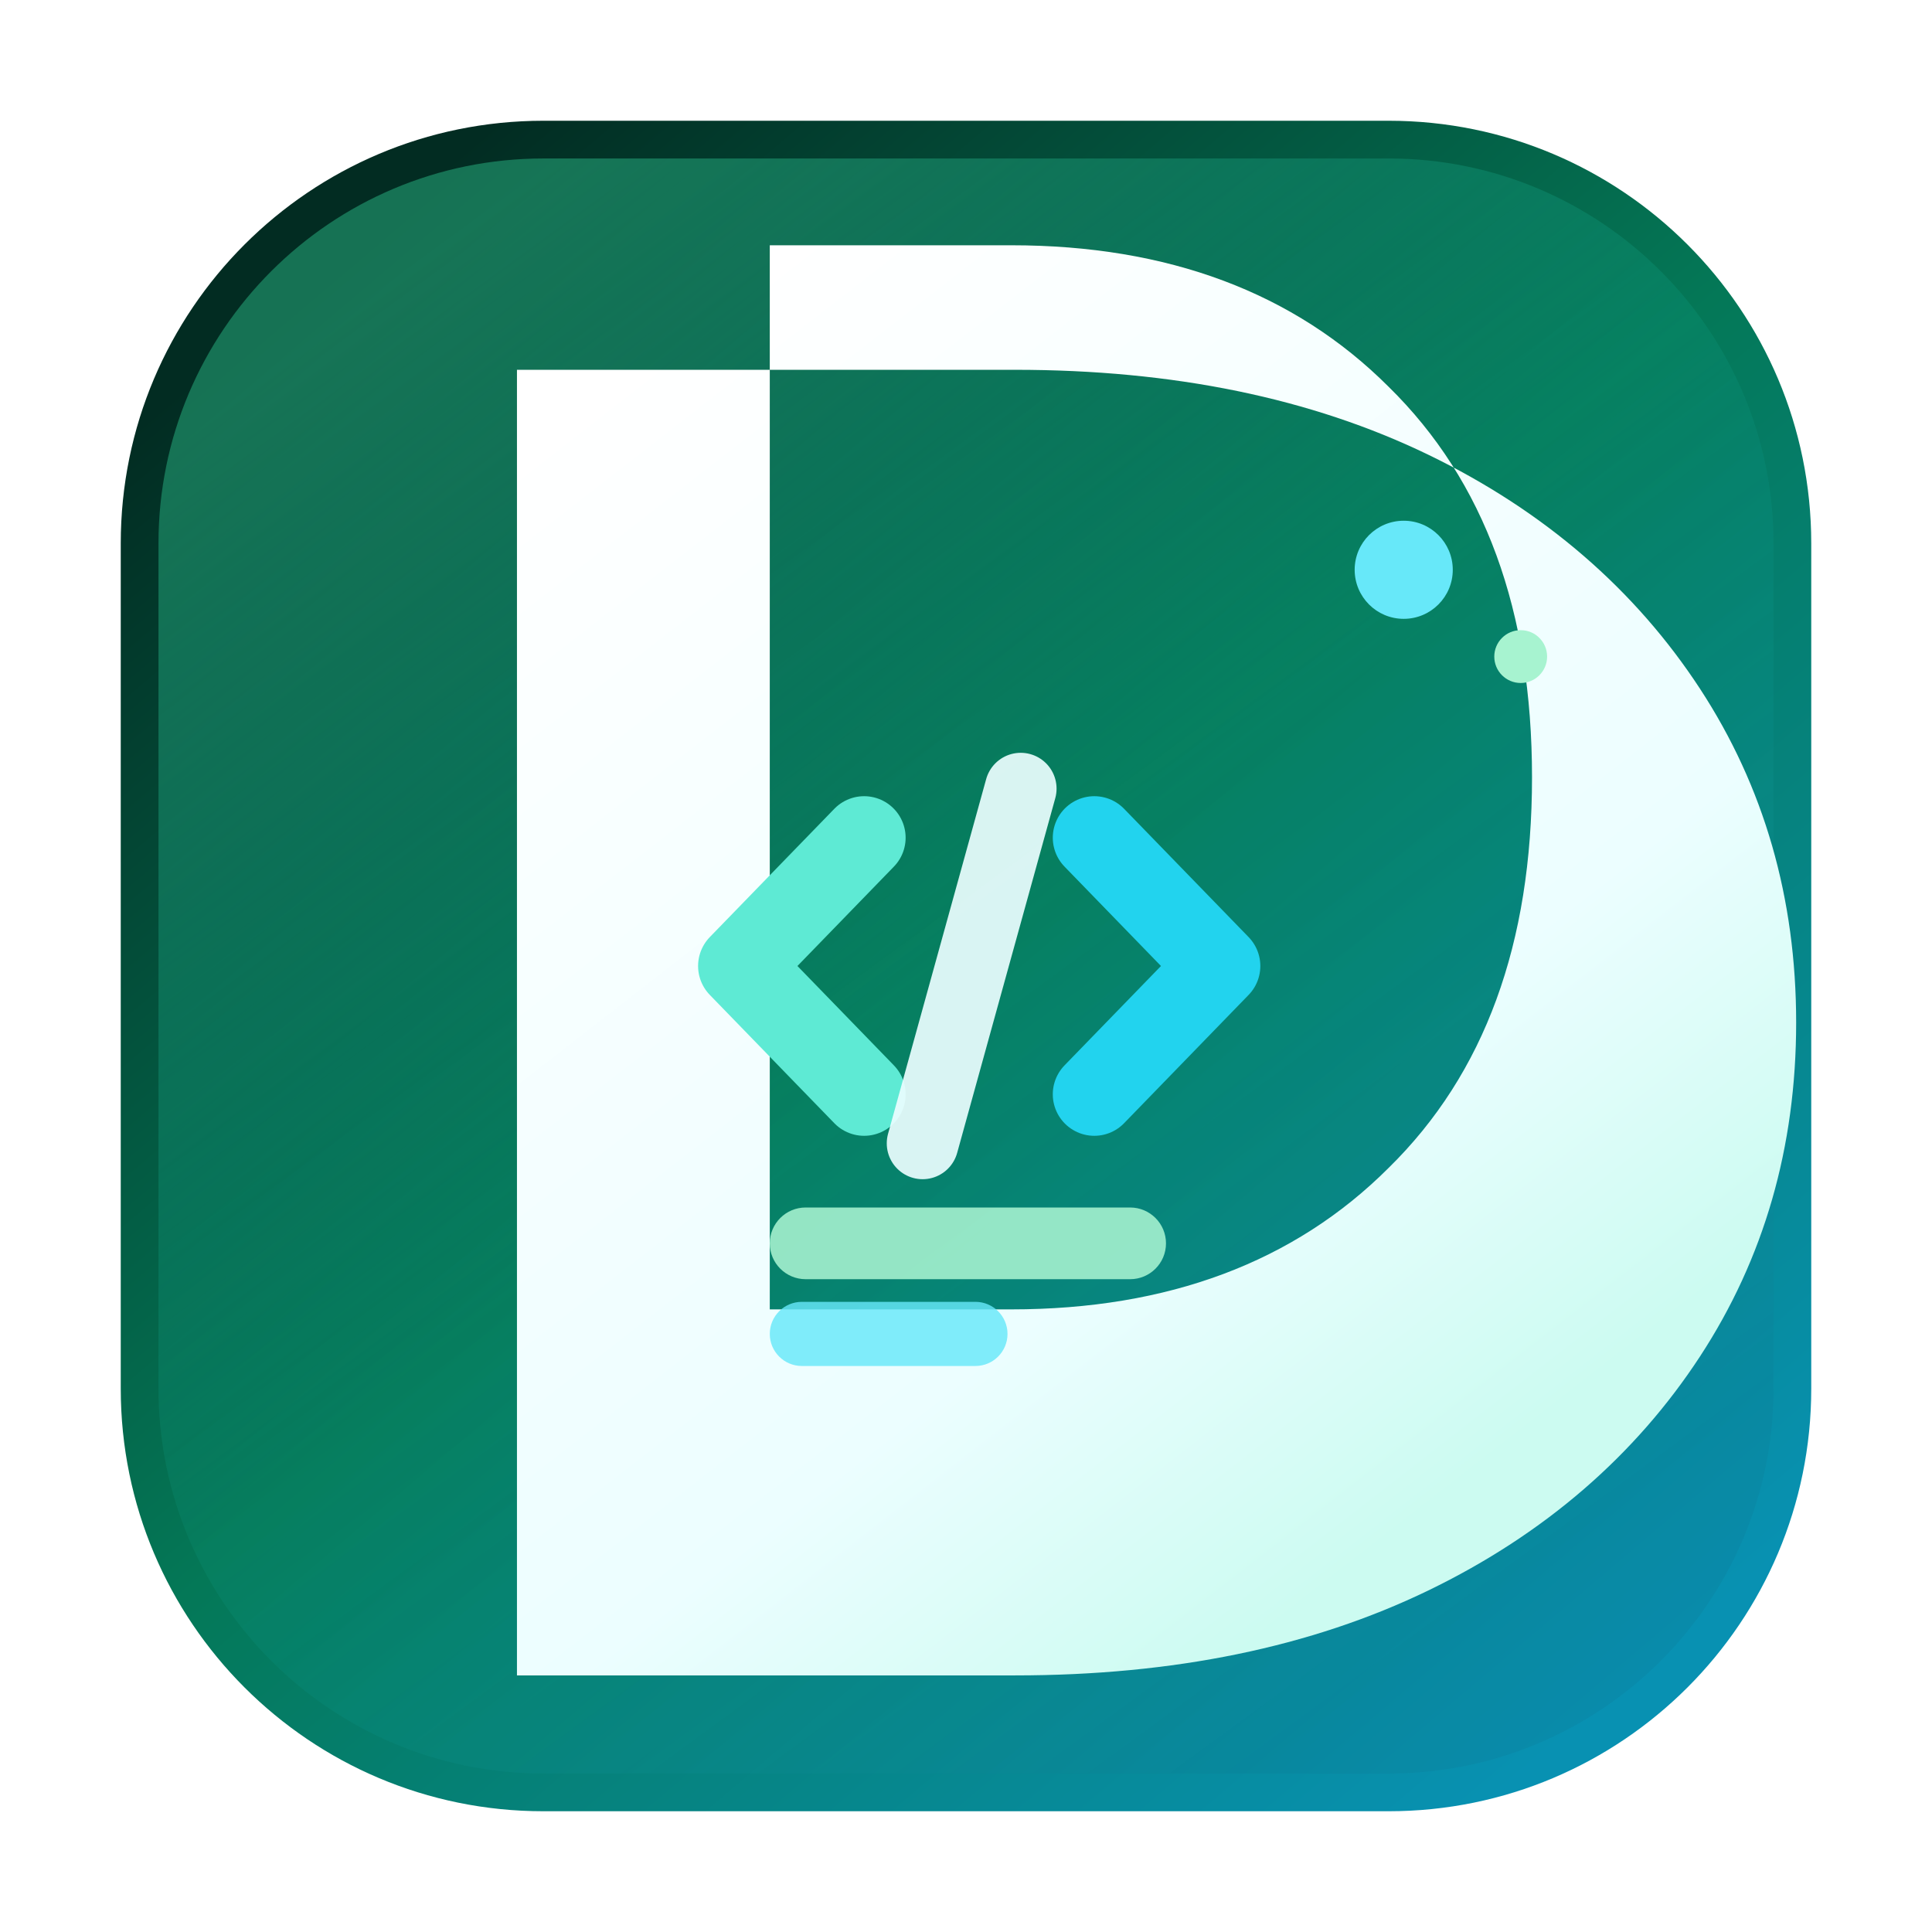
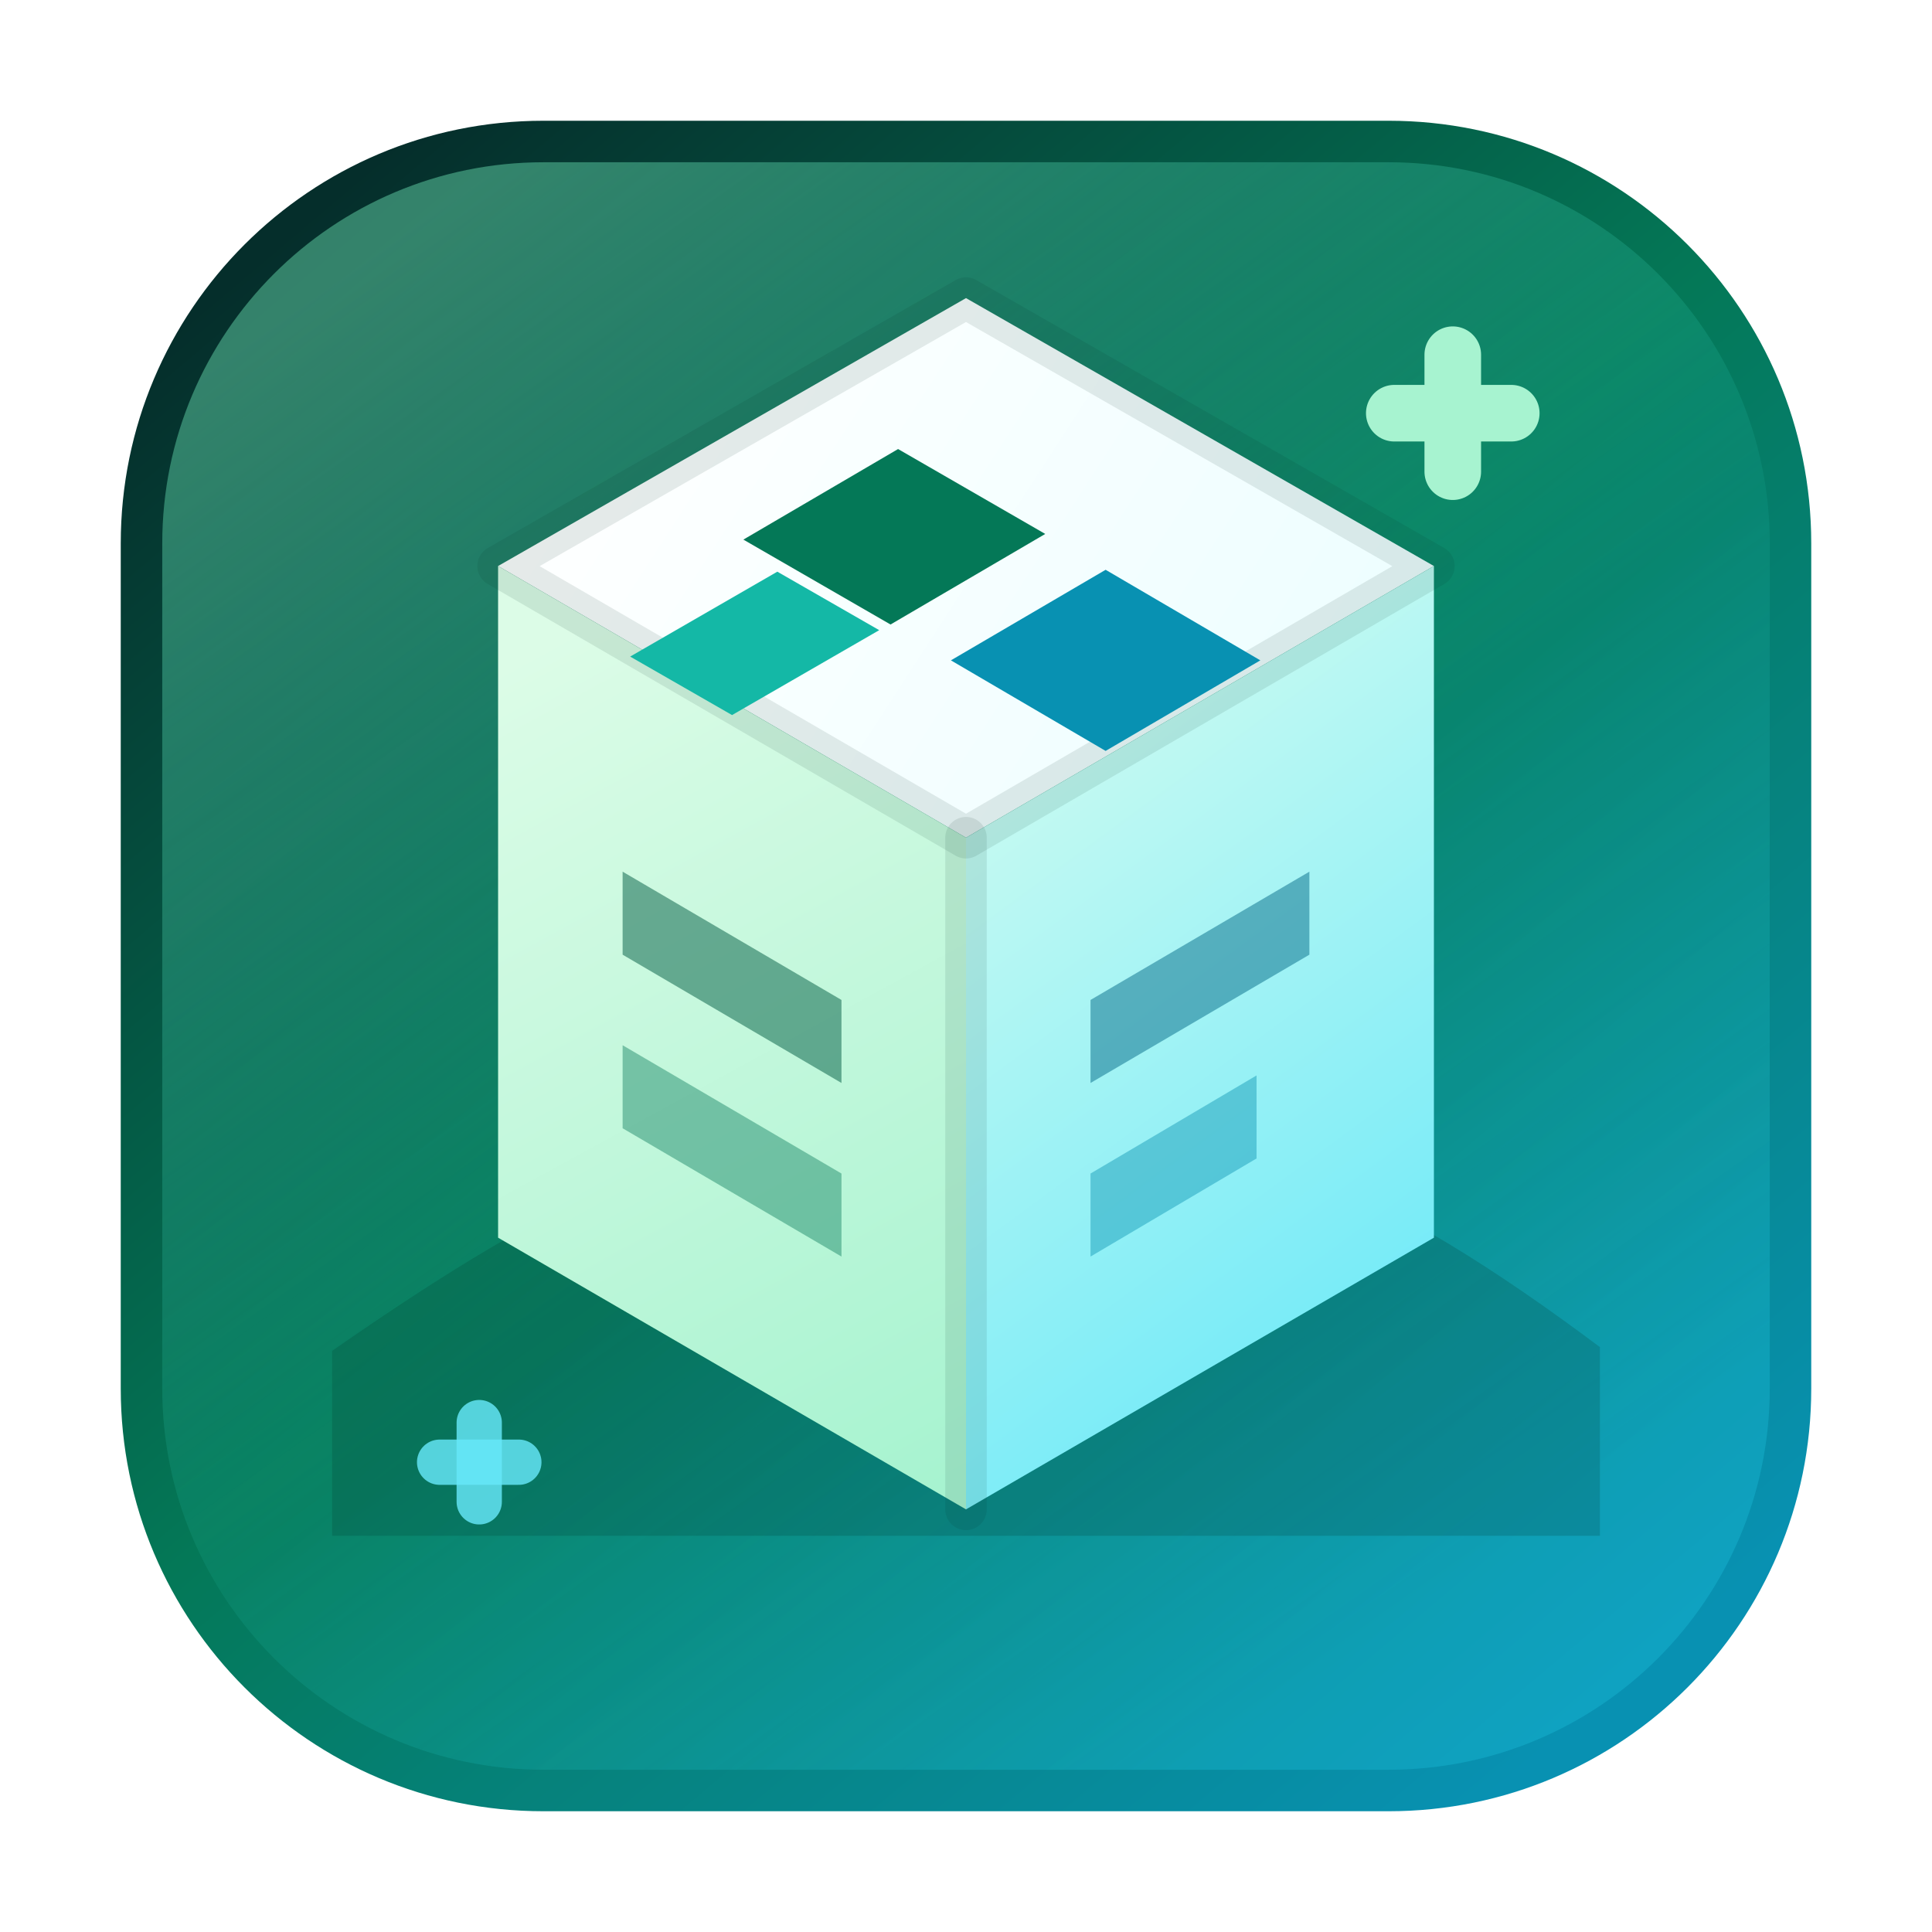
<svg xmlns="http://www.w3.org/2000/svg" width="1024" height="1024" viewBox="0 0 1024 1024" role="img" aria-labelledby="title desc">
  <defs>
-     <linearGradient id="badge" x1="190" y1="126" x2="850" y2="904" gradientUnits="userSpaceOnUse">
-       <stop offset="0" stop-color="#022c22" />
+     <linearGradient id="background" x1="176" y1="104" x2="850" y2="902" gradientUnits="userSpaceOnUse">
+       <stop offset="0" stop-color="#052e2b" />
      <stop offset="0.48" stop-color="#047857" />
      <stop offset="1" stop-color="#0891b2" />
    </linearGradient>
-     <linearGradient id="badgeHighlight" x1="246" y1="120" x2="784" y2="856" gradientUnits="userSpaceOnUse">
-       <stop offset="0" stop-color="#34d399" stop-opacity="0.72" />
-       <stop offset="0.52" stop-color="#14b8a6" stop-opacity="0.18" />
-       <stop offset="1" stop-color="#0e7490" stop-opacity="0.38" />
+     <linearGradient id="glow" x1="236" y1="106" x2="760" y2="850" gradientUnits="userSpaceOnUse">
+       <stop offset="0" stop-color="#6ee7b7" stop-opacity="0.62" />
+       <stop offset="0.58" stop-color="#2dd4bf" stop-opacity="0.14" />
+       <stop offset="1" stop-color="#22d3ee" stop-opacity="0.35" />
    </linearGradient>
-     <linearGradient id="monogram" x1="310" y1="210" x2="764" y2="794" gradientUnits="userSpaceOnUse">
+     <linearGradient id="topFace" x1="318" y1="180" x2="710" y2="434" gradientUnits="userSpaceOnUse">
      <stop offset="0" stop-color="#ffffff" />
-       <stop offset="0.72" stop-color="#ecfeff" />
-       <stop offset="1" stop-color="#ccfbf1" />
+       <stop offset="1" stop-color="#ecfeff" />
+     </linearGradient>
+     <linearGradient id="leftFace" x1="284" y1="344" x2="520" y2="776" gradientUnits="userSpaceOnUse">
+       <stop offset="0" stop-color="#dcfce7" />
+       <stop offset="1" stop-color="#a7f3d0" />
+     </linearGradient>
+     <linearGradient id="rightFace" x1="512" y1="398" x2="766" y2="744" gradientUnits="userSpaceOnUse">
+       <stop offset="0" stop-color="#ccfbf1" />
+       <stop offset="1" stop-color="#67e8f9" />
    </linearGradient>
  </defs>
-   <rect x="64" y="64" width="896" height="896" rx="224" fill="url(#badge)" />
-   <rect x="84" y="84" width="856" height="856" rx="204" fill="url(#badgeHighlight)" opacity="0.58" />
-   <path fill="url(#monogram)" fill-rule="evenodd" d="M274 196h264c84 0 157 15 219 45 62 30 110 72 144 124 34 52 51 111 51 177s-17 125-51 177c-34 52-82 94-144 124-62 30-135 45-219 45H274V196Zm134 134v364h128c83 0 150-25 200-75 51-50 76-119 76-207s-25-157-76-207c-50-50-117-75-200-75H408Z" />
-   <path d="M458 444 392 512l66 68" fill="none" stroke="#5eead4" stroke-width="44" stroke-linecap="round" stroke-linejoin="round" />
-   <path d="M580 444 646 512l-66 68" fill="none" stroke="#22d3ee" stroke-width="44" stroke-linecap="round" stroke-linejoin="round" />
-   <path d="m541 418-52 188" fill="none" stroke="#ecfeff" stroke-width="38" stroke-linecap="round" opacity="0.92" />
-   <rect x="408" y="640" width="210" height="38" rx="19" fill="#a7f3d0" opacity="0.88" />
-   <rect x="408" y="690" width="126" height="34" rx="17" fill="#67e8f9" opacity="0.82" />
-   <circle cx="744" cy="302" r="26" fill="#67e8f9" />
-   <circle cx="806" cy="348" r="14" fill="#a7f3d0" />
+   <rect x="64" y="64" width="896" height="896" rx="224" fill="url(#background)" />
+   <rect x="86" y="86" width="852" height="852" rx="202" fill="url(#glow)" opacity="0.72" />
+   <path d="M176 716c118-82 206-128 334-128 139 0 227 43 338 126v100H176V716Z" fill="#022c22" opacity="0.18" />
+   <g>
+     <path d="M512 158 760 300 512 444 264 300 512 158Z" fill="url(#topFace)" />
+     <path d="M264 300 512 444v356L264 656V300Z" fill="url(#leftFace)" />
+     <path d="M760 300 512 444v356l248-144V300Z" fill="url(#rightFace)" />
+     <path d="M512 444 264 300 512 158l248 142-248 144Z" fill="none" stroke="#022c22" stroke-opacity="0.1" stroke-width="22" stroke-linejoin="round" />
+     <path d="M512 444v356" fill="none" stroke="#022c22" stroke-opacity="0.1" stroke-width="22" stroke-linecap="round" />
+     <path d="m394 286 82-48 78 45-82 48-78-45Z" fill="#047857" />
+     <path d="m504 350 82-48 82 48-82 48-82-48Z" fill="#0891b2" />
+     <path d="m334 348 78-45 54 31-78 45-54-31Z" fill="#14b8a6" />
+     <path d="m330 462 116 68v44l-116-68v-44Z" fill="#065f46" opacity="0.52" />
+     <path d="m330 554 116 68v44l-116-68v-44Z" fill="#047857" opacity="0.42" />
+     <path d="m578 530 116-68v44l-116 68v-44Z" fill="#0e7490" opacity="0.54" />
+     <path d="m578 622 88-52v44l-88 52v-44Z" fill="#0891b2" opacity="0.44" />
+   </g>
+   <g fill="none" stroke-linecap="round">
+     <path d="M770 188v62" stroke="#a7f3d0" stroke-width="30" />
+     <path d="M739 219h62" stroke="#a7f3d0" stroke-width="30" />
+     <path d="M254 754v42" stroke="#67e8f9" stroke-width="24" opacity="0.82" />
+     <path d="M233 775h42" stroke="#67e8f9" stroke-width="24" opacity="0.82" />
+   </g>
</svg>
